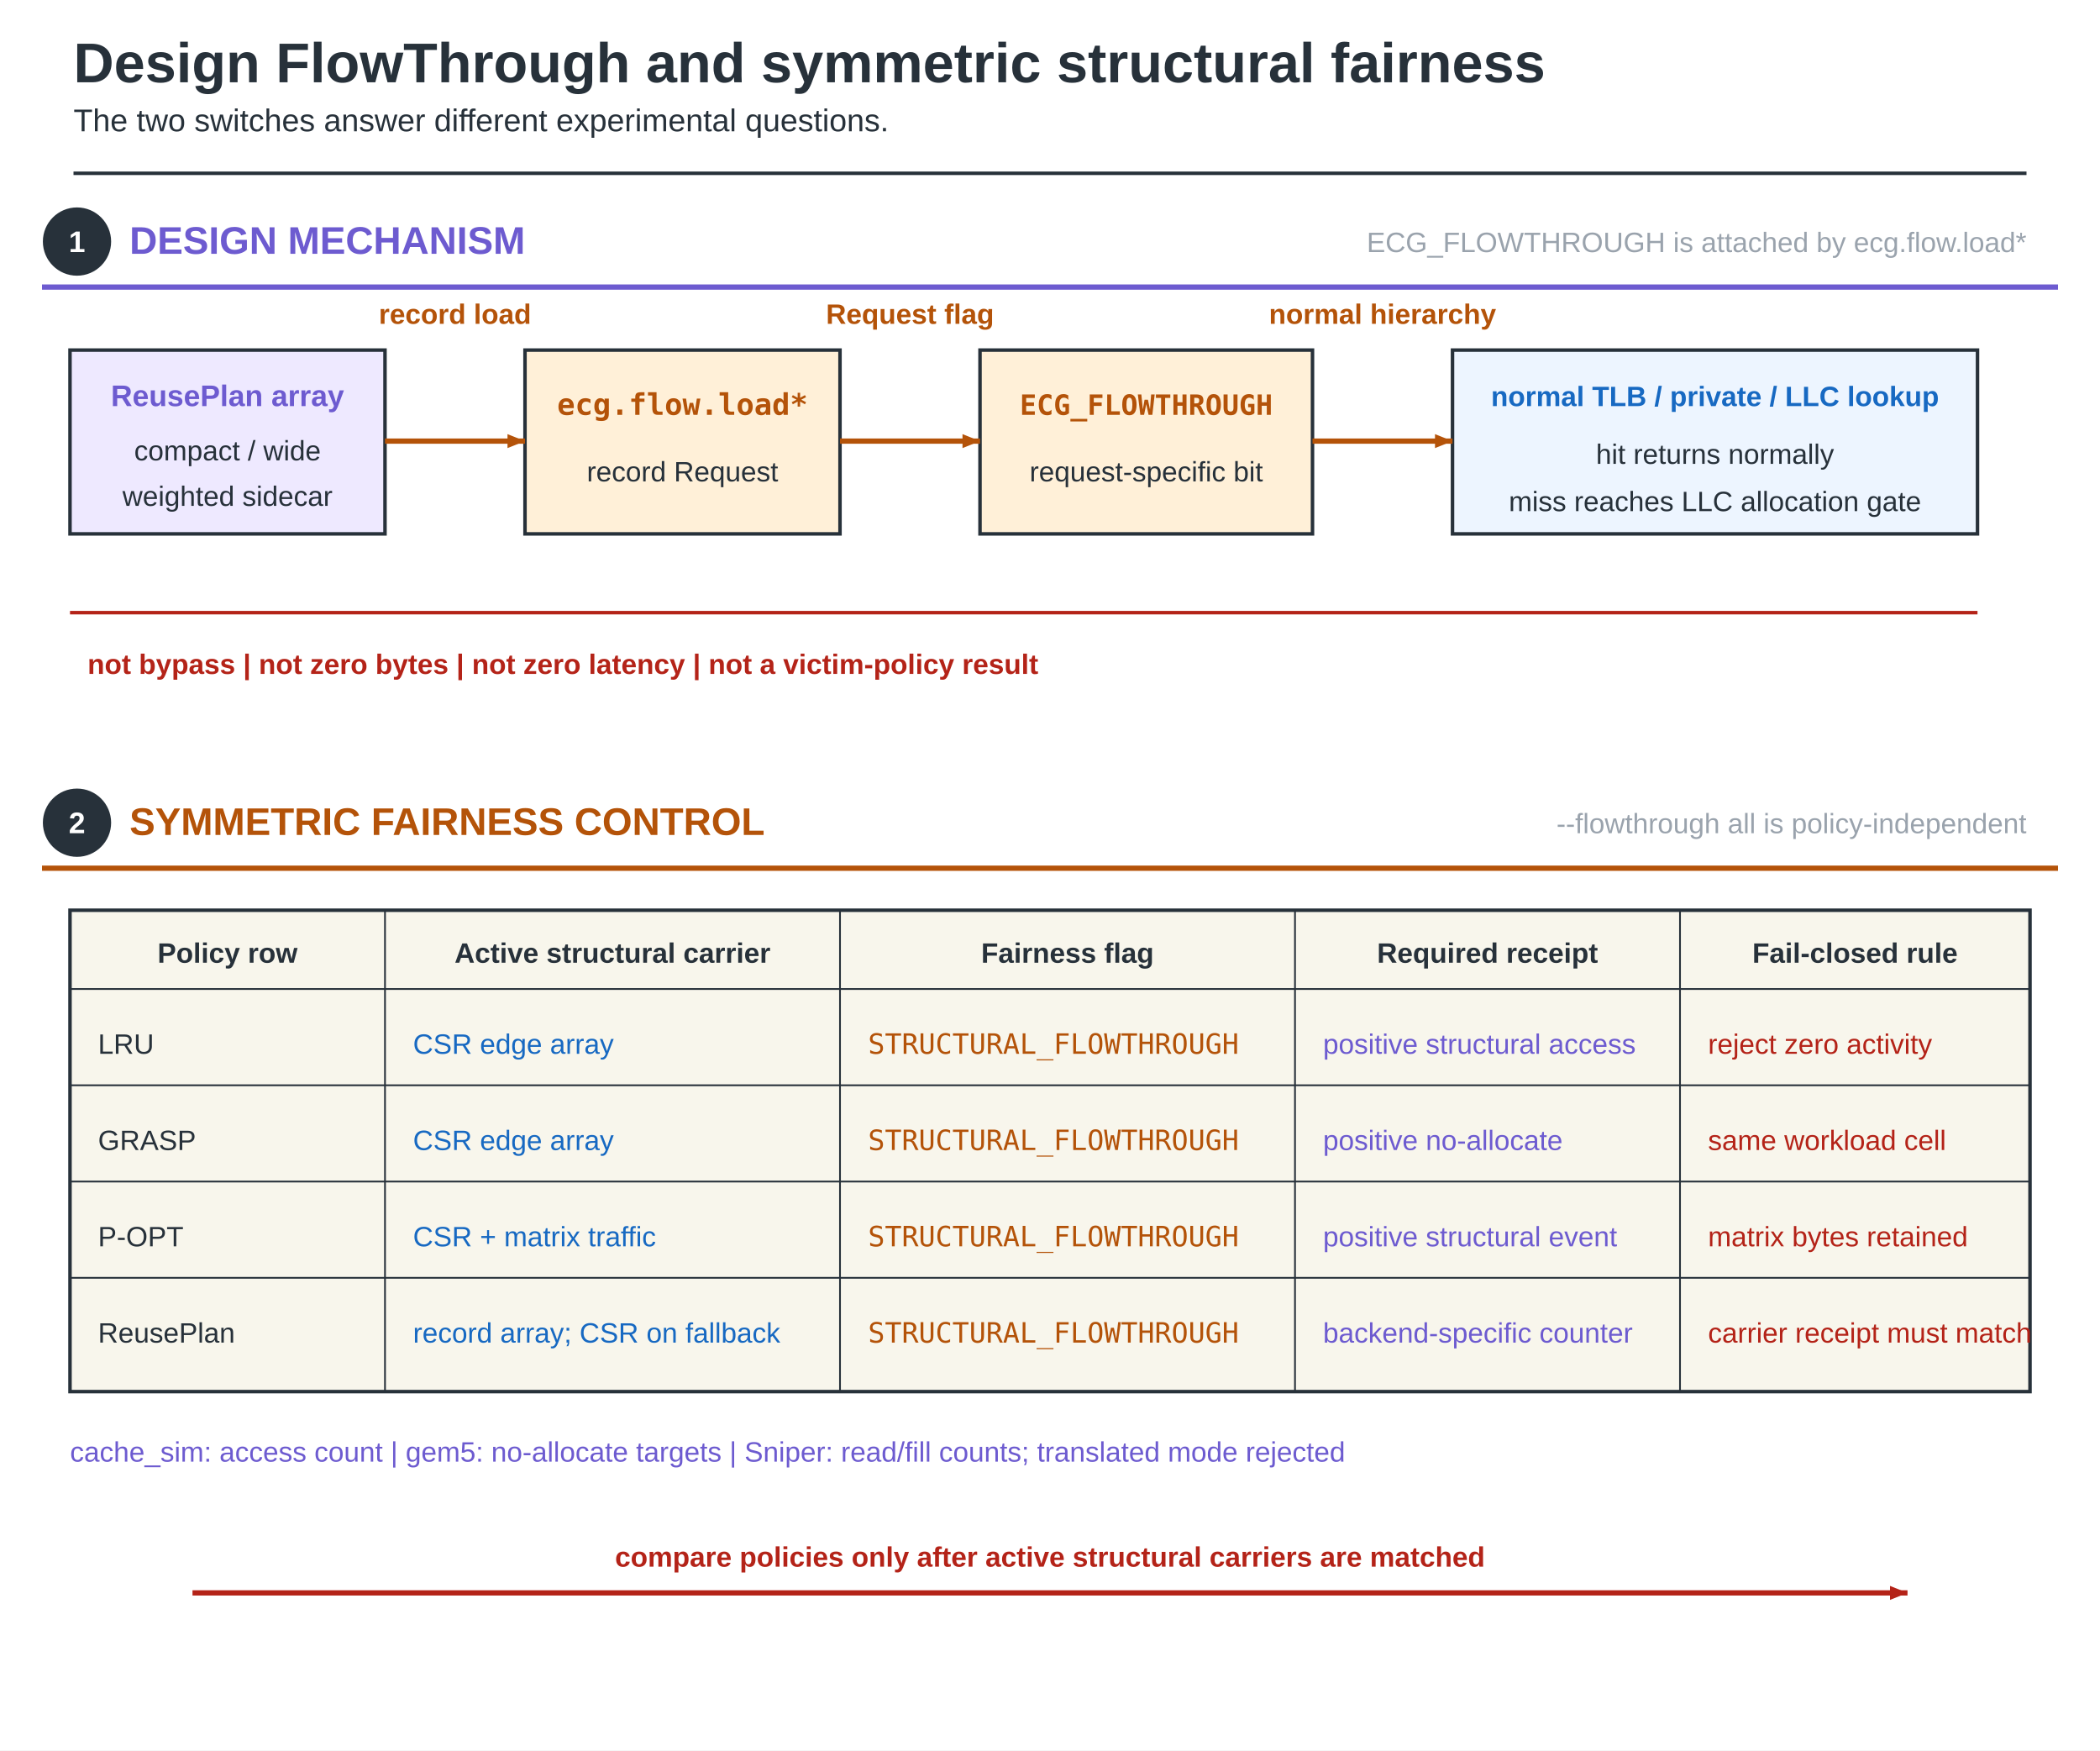
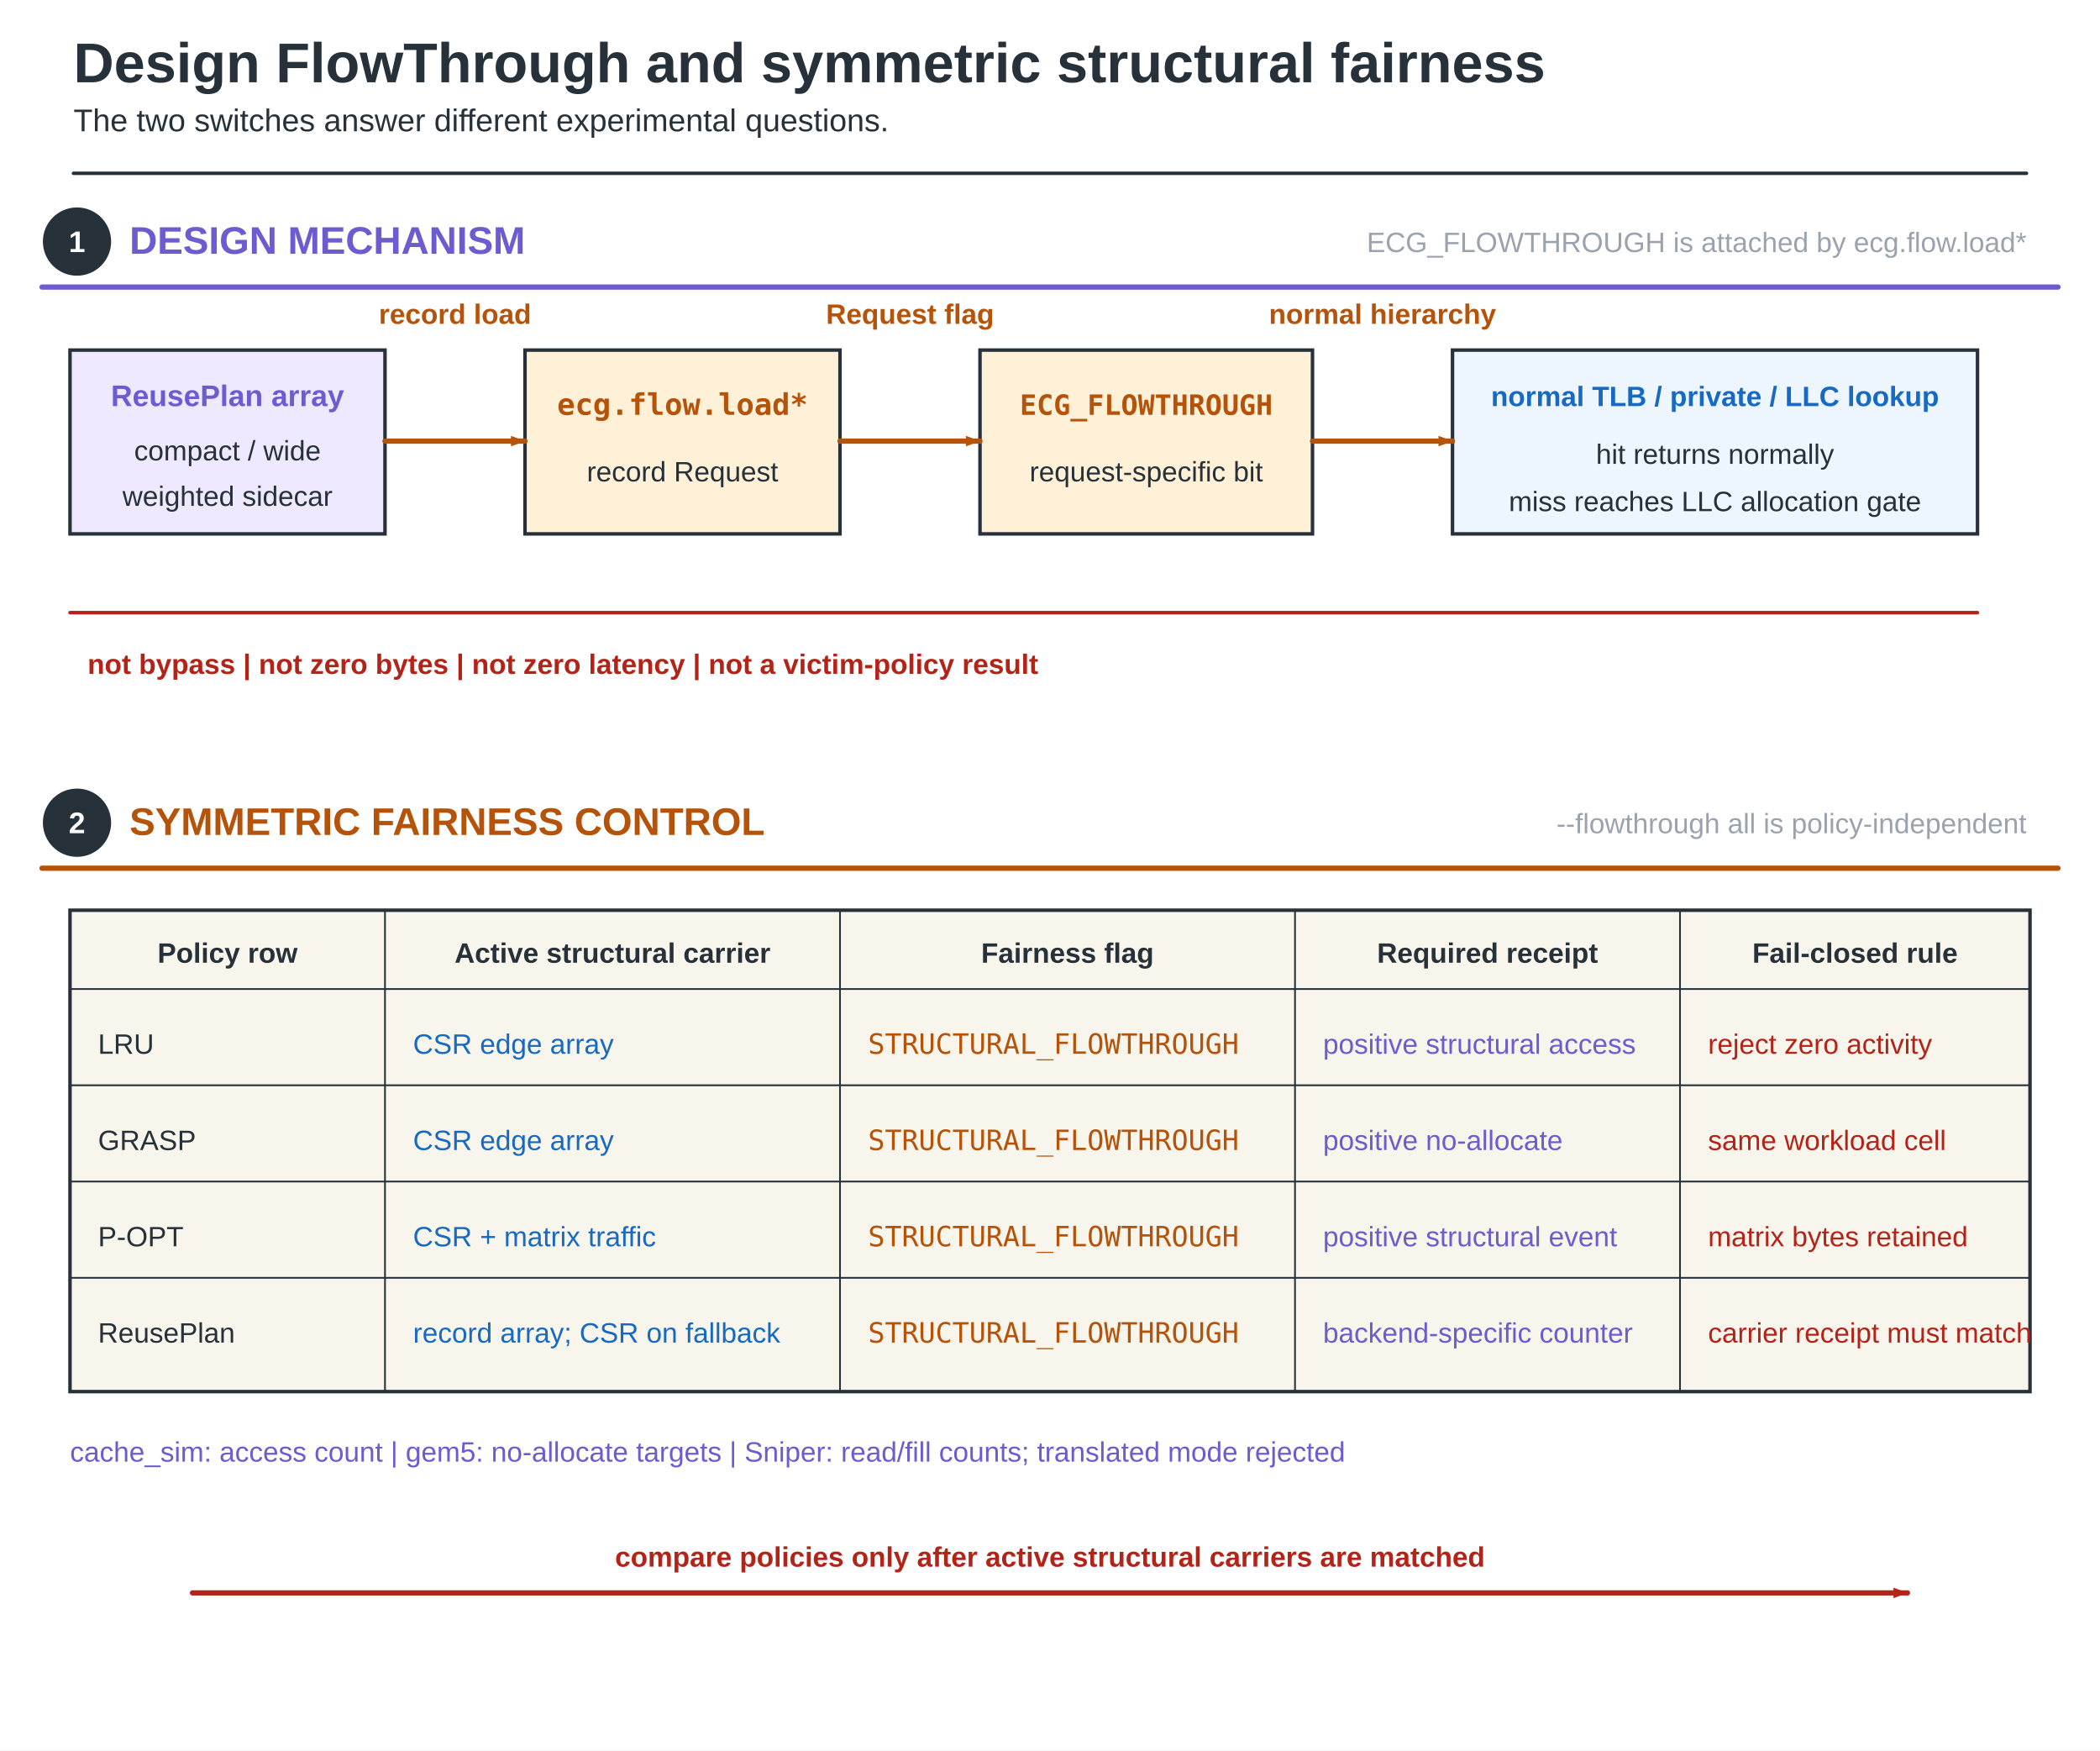
<svg xmlns="http://www.w3.org/2000/svg" width="1200" height="1000" viewBox="0 0 1200 1000" role="img" aria-labelledby="title desc" fill="#27313A" data-figure-schema="ecg-public/v1">
  <defs>
-     <marker id="arrow-blue" viewBox="0 0 10 8" markerWidth="10" markerHeight="8" refX="10" refY="4" orient="auto" markerUnits="userSpaceOnUse">
-       <path d="M0 0 L10 4 L0 8 Z" fill="#1769C2" />
+     <marker id="arrow-blue" viewBox="0 0 8 6" markerWidth="8" markerHeight="6" refX="8" refY="3" orient="auto" markerUnits="userSpaceOnUse">
+       <path d="M0 0 L8 3 L0 6 Z" fill="#1769C2" />
    </marker>
-     <marker id="arrow-green" viewBox="0 0 10 8" markerWidth="10" markerHeight="8" refX="10" refY="4" orient="auto" markerUnits="userSpaceOnUse">
-       <path d="M0 0 L10 4 L0 8 Z" fill="#15803D" />
+     <marker id="arrow-green" viewBox="0 0 8 6" markerWidth="8" markerHeight="6" refX="8" refY="3" orient="auto" markerUnits="userSpaceOnUse">
+       <path d="M0 0 L8 3 L0 6 Z" fill="#15803D" />
    </marker>
-     <marker id="arrow-amber" viewBox="0 0 10 8" markerWidth="10" markerHeight="8" refX="10" refY="4" orient="auto" markerUnits="userSpaceOnUse">
-       <path d="M0 0 L10 4 L0 8 Z" fill="#B45309" />
+     <marker id="arrow-amber" viewBox="0 0 8 6" markerWidth="8" markerHeight="6" refX="8" refY="3" orient="auto" markerUnits="userSpaceOnUse">
+       <path d="M0 0 L8 3 L0 6 Z" fill="#B45309" />
    </marker>
-     <marker id="arrow-red" viewBox="0 0 10 8" markerWidth="10" markerHeight="8" refX="10" refY="4" orient="auto" markerUnits="userSpaceOnUse">
-       <path d="M0 0 L10 4 L0 8 Z" fill="#B42318" />
+     <marker id="arrow-red" viewBox="0 0 8 6" markerWidth="8" markerHeight="6" refX="8" refY="3" orient="auto" markerUnits="userSpaceOnUse">
+       <path d="M0 0 L8 3 L0 6 Z" fill="#B42318" />
    </marker>
-     <marker id="arrow-purple" viewBox="0 0 10 8" markerWidth="10" markerHeight="8" refX="10" refY="4" orient="auto" markerUnits="userSpaceOnUse">
-       <path d="M0 0 L10 4 L0 8 Z" fill="#6D5BD0" />
+     <marker id="arrow-purple" viewBox="0 0 8 6" markerWidth="8" markerHeight="6" refX="8" refY="3" orient="auto" markerUnits="userSpaceOnUse">
+       <path d="M0 0 L8 3 L0 6 Z" fill="#6D5BD0" />
    </marker>
-     <marker id="arrow-gray" viewBox="0 0 10 8" markerWidth="10" markerHeight="8" refX="10" refY="4" orient="auto" markerUnits="userSpaceOnUse">
-       <path d="M0 0 L10 4 L0 8 Z" fill="#9AA3AD" />
+     <marker id="arrow-gray" viewBox="0 0 8 6" markerWidth="8" markerHeight="6" refX="8" refY="3" orient="auto" markerUnits="userSpaceOnUse">
+       <path d="M0 0 L8 3 L0 6 Z" fill="#9AA3AD" />
    </marker>
-     <marker id="arrow-ink" viewBox="0 0 10 8" markerWidth="10" markerHeight="8" refX="10" refY="4" orient="auto" markerUnits="userSpaceOnUse">
-       <path d="M0 0 L10 4 L0 8 Z" fill="#27313A" />
+     <marker id="arrow-ink" viewBox="0 0 8 6" markerWidth="8" markerHeight="6" refX="8" refY="3" orient="auto" markerUnits="userSpaceOnUse">
+       <path d="M0 0 L8 3 L0 6 Z" fill="#27313A" />
    </marker>
    <style>
      :root { color-scheme: light dark; }
      @media (prefers-color-scheme: dark) {
        [fill="#FFFFFF"]{fill:#1E2327}[stroke="#FFFFFF"]{stroke:#1E2327}
        [fill="#F8F6EC"]{fill:#252A2E}[stroke="#F8F6EC"]{stroke:#252A2E}
        [fill="#EDF5FF"]{fill:#273846}[stroke="#EDF5FF"]{stroke:#273846}
        [fill="#E7F7EA"]{fill:#24382A}[stroke="#E7F7EA"]{stroke:#24382A}
        [fill="#FFF0D8"]{fill:#3B3122}[stroke="#FFF0D8"]{stroke:#3B3122}
        [fill="#F7DEDC"]{fill:#3D292A}[stroke="#F7DEDC"]{stroke:#3D292A}
        [fill="#EEE9FF"]{fill:#302C3C}[stroke="#EEE9FF"]{stroke:#302C3C}
        [fill="#27313A"]{fill:#ECE7DD}[stroke="#27313A"]{stroke:#ECE7DD}
        [fill="#9AA3AD"]{fill:#747D86}[stroke="#9AA3AD"]{stroke:#747D86}
        [fill="#1769C2"]{fill:#63A8FF}[stroke="#1769C2"]{stroke:#63A8FF}
        [fill="#15803D"]{fill:#63D68B}[stroke="#15803D"]{stroke:#63D68B}
        [fill="#B45309"]{fill:#F0B35A}[stroke="#B45309"]{stroke:#F0B35A}
        [fill="#6D5BD0"]{fill:#A79BF0}[stroke="#6D5BD0"]{stroke:#A79BF0}
        [fill="#B42318"]{fill:#F09B95}[stroke="#B42318"]{stroke:#F09B95}
      }
      .sans{font-family:Arial,Helvetica,sans-serif}
      .mono{font-family:"SFMono-Regular",Consolas,monospace}
      .title{font-size:32px;font-weight:700}
      .subtitle{font-size:18px}
      .heading{font-size:22px;font-weight:700}
      .label{font-size:17px;font-weight:700}
      .body{font-size:16px}
</style>
  </defs>
  <rect x="0" y="0" width="1200" height="1000" fill="#FFFFFF" />
  <text x="42" y="47" text-anchor="start" class="sans title" fill="#27313A" font-weight="700">Design FlowThrough and symmetric structural fairness</text>
  <text x="42" y="75" text-anchor="start" class="sans subtitle" fill="#27313A">The two switches answer different experimental questions.</text>
-   <line x1="42" y1="99" x2="1158" y2="99" stroke="#27313A" stroke-width="2" />
+   <line x1="42" y1="99" x2="1158" y2="99" stroke="#27313A" stroke-width="2" stroke-linecap="round" vector-effect="non-scaling-stroke" />
  <circle cx="44" cy="138" r="19" fill="#27313A" stroke="#27313A" stroke-width="1" />
  <text x="44" y="144" text-anchor="middle" class="sans label" fill="#FFFFFF" font-weight="700">1</text>
  <text x="74" y="145" text-anchor="start" class="sans heading" fill="#6D5BD0" font-weight="700">DESIGN MECHANISM</text>
  <text x="1158" y="144" text-anchor="end" class="sans body" fill="#9AA3AD">ECG_FLOWTHROUGH is attached by ecg.flow.load*</text>
-   <line x1="24" y1="164" x2="1176" y2="164" stroke="#6D5BD0" stroke-width="3" />
-   <rect x="40" y="200" width="180" height="105" rx="0" fill="#EEE9FF" stroke="#27313A" stroke-width="2" />
+   <line x1="24" y1="164" x2="1176" y2="164" stroke="#6D5BD0" stroke-width="3" stroke-linecap="round" vector-effect="non-scaling-stroke" />
+   <rect x="40" y="200" width="180" height="105" rx="0" fill="#EEE9FF" stroke="#27313A" stroke-width="2" data-shape="rect" data-x="40" data-y="200" data-width="180" data-height="105" />
  <text x="130" y="232" text-anchor="middle" class="sans label" fill="#6D5BD0" font-weight="700">ReusePlan array</text>
  <text x="130" y="263" text-anchor="middle" class="sans body" fill="#27313A">compact / wide</text>
  <text x="130" y="289" text-anchor="middle" class="sans body" fill="#27313A">weighted sidecar</text>
-   <rect x="300" y="200" width="180" height="105" rx="0" fill="#FFF0D8" stroke="#27313A" stroke-width="2" />
+   <rect x="300" y="200" width="180" height="105" rx="0" fill="#FFF0D8" stroke="#27313A" stroke-width="2" data-shape="rect" data-x="300" data-y="200" data-width="180" data-height="105" />
  <text x="390" y="237" text-anchor="middle" class="mono label" fill="#B45309" font-weight="700">ecg.flow.load*</text>
  <text x="390" y="275" text-anchor="middle" class="sans body" fill="#27313A">record Request</text>
-   <rect x="560" y="200" width="190" height="105" rx="0" fill="#FFF0D8" stroke="#27313A" stroke-width="2" />
+   <rect x="560" y="200" width="190" height="105" rx="0" fill="#FFF0D8" stroke="#27313A" stroke-width="2" data-shape="rect" data-x="560" data-y="200" data-width="190" data-height="105" />
  <text x="655" y="237" text-anchor="middle" class="mono body" fill="#B45309" font-weight="700">ECG_FLOWTHROUGH</text>
  <text x="655" y="275" text-anchor="middle" class="sans body" fill="#27313A">request-specific bit</text>
-   <rect x="830" y="200" width="300" height="105" rx="0" fill="#EDF5FF" stroke="#27313A" stroke-width="2" />
+   <rect x="830" y="200" width="300" height="105" rx="0" fill="#EDF5FF" stroke="#27313A" stroke-width="2" data-shape="rect" data-x="830" data-y="200" data-width="300" data-height="105" />
  <text x="980" y="232" text-anchor="middle" class="sans body" fill="#1769C2" font-weight="700">normal TLB / private / LLC lookup</text>
  <text x="980" y="265" text-anchor="middle" class="sans body" fill="#27313A">hit returns normally</text>
  <text x="980" y="292" text-anchor="middle" class="sans body" fill="#27313A">miss reaches LLC allocation gate</text>
-   <path d="M220 252 L300 252" fill="none" stroke="#B45309" stroke-width="3" marker-end="url(#arrow-amber)" data-flow-kind="control" data-flow-label="record load" />
-   <text x="260.0" y="185" text-anchor="middle" class="sans body" fill="#B45309" font-weight="700">record load</text>
-   <path d="M480 252 L560 252" fill="none" stroke="#B45309" stroke-width="3" marker-end="url(#arrow-amber)" data-flow-kind="control" data-flow-label="Request flag" />
-   <text x="520.0" y="185" text-anchor="middle" class="sans body" fill="#B45309" font-weight="700">Request flag</text>
-   <path d="M750 252 L830 252" fill="none" stroke="#B45309" stroke-width="3" marker-end="url(#arrow-amber)" data-flow-kind="control" data-flow-label="normal hierarchy" />
-   <text x="790.0" y="185" text-anchor="middle" class="sans body" fill="#B45309" font-weight="700">normal hierarchy</text>
-   <line x1="40" y1="350" x2="1130" y2="350" stroke="#B42318" stroke-width="2" />
+   <path d="M220 252 L300 252" fill="none" stroke="#B45309" stroke-width="3" stroke-linecap="round" stroke-linejoin="round" vector-effect="non-scaling-stroke" marker-end="url(#arrow-amber)" data-flow-kind="control" data-flow-underlay="false" data-flow-label="record load" />
+   <text x="260.0" y="185" text-anchor="middle" class="sans body" fill="#B45309" stroke="#FFFFFF" stroke-width="4" paint-order="stroke fill" stroke-linejoin="round" font-weight="700">record load</text>
+   <path d="M480 252 L560 252" fill="none" stroke="#B45309" stroke-width="3" stroke-linecap="round" stroke-linejoin="round" vector-effect="non-scaling-stroke" marker-end="url(#arrow-amber)" data-flow-kind="control" data-flow-underlay="false" data-flow-label="Request flag" />
+   <text x="520.0" y="185" text-anchor="middle" class="sans body" fill="#B45309" stroke="#FFFFFF" stroke-width="4" paint-order="stroke fill" stroke-linejoin="round" font-weight="700">Request flag</text>
+   <path d="M750 252 L830 252" fill="none" stroke="#B45309" stroke-width="3" stroke-linecap="round" stroke-linejoin="round" vector-effect="non-scaling-stroke" marker-end="url(#arrow-amber)" data-flow-kind="control" data-flow-underlay="false" data-flow-label="normal hierarchy" />
+   <text x="790.0" y="185" text-anchor="middle" class="sans body" fill="#B45309" stroke="#FFFFFF" stroke-width="4" paint-order="stroke fill" stroke-linejoin="round" font-weight="700">normal hierarchy</text>
+   <line x1="40" y1="350" x2="1130" y2="350" stroke="#B42318" stroke-width="2" stroke-linecap="round" vector-effect="non-scaling-stroke" />
  <text x="50" y="385" text-anchor="start" class="sans body" fill="#B42318" font-weight="700">not bypass | not zero bytes | not zero latency | not a victim-policy result</text>
  <circle cx="44" cy="470" r="19" fill="#27313A" stroke="#27313A" stroke-width="1" />
  <text x="44" y="476" text-anchor="middle" class="sans label" fill="#FFFFFF" font-weight="700">2</text>
  <text x="74" y="477" text-anchor="start" class="sans heading" fill="#B45309" font-weight="700">SYMMETRIC FAIRNESS CONTROL</text>
  <text x="1158" y="476" text-anchor="end" class="sans body" fill="#9AA3AD">--flowthrough all is policy-independent</text>
-   <line x1="24" y1="496" x2="1176" y2="496" stroke="#B45309" stroke-width="3" />
-   <rect x="40" y="520" width="1120" height="275" rx="0" fill="#F8F6EC" stroke="#27313A" stroke-width="2" />
-   <line x1="40" y1="565" x2="1160" y2="565" stroke="#27313A" stroke-width="1" />
-   <line x1="40" y1="620" x2="1160" y2="620" stroke="#27313A" stroke-width="1" />
-   <line x1="40" y1="675" x2="1160" y2="675" stroke="#27313A" stroke-width="1" />
-   <line x1="40" y1="730" x2="1160" y2="730" stroke="#27313A" stroke-width="1" />
-   <line x1="220" y1="520" x2="220" y2="795" stroke="#27313A" stroke-width="1" />
-   <line x1="480" y1="520" x2="480" y2="795" stroke="#27313A" stroke-width="1" />
-   <line x1="740" y1="520" x2="740" y2="795" stroke="#27313A" stroke-width="1" />
-   <line x1="960" y1="520" x2="960" y2="795" stroke="#27313A" stroke-width="1" />
+   <line x1="24" y1="496" x2="1176" y2="496" stroke="#B45309" stroke-width="3" stroke-linecap="round" vector-effect="non-scaling-stroke" />
+   <rect x="40" y="520" width="1120" height="275" rx="0" fill="#F8F6EC" stroke="#27313A" stroke-width="2" data-shape="rect" data-x="40" data-y="520" data-width="1120" data-height="275" />
+   <line x1="40" y1="565" x2="1160" y2="565" stroke="#27313A" stroke-width="1" stroke-linecap="round" vector-effect="non-scaling-stroke" />
+   <line x1="40" y1="620" x2="1160" y2="620" stroke="#27313A" stroke-width="1" stroke-linecap="round" vector-effect="non-scaling-stroke" />
+   <line x1="40" y1="675" x2="1160" y2="675" stroke="#27313A" stroke-width="1" stroke-linecap="round" vector-effect="non-scaling-stroke" />
+   <line x1="40" y1="730" x2="1160" y2="730" stroke="#27313A" stroke-width="1" stroke-linecap="round" vector-effect="non-scaling-stroke" />
+   <line x1="220" y1="520" x2="220" y2="795" stroke="#27313A" stroke-width="1" stroke-linecap="round" vector-effect="non-scaling-stroke" />
+   <line x1="480" y1="520" x2="480" y2="795" stroke="#27313A" stroke-width="1" stroke-linecap="round" vector-effect="non-scaling-stroke" />
+   <line x1="740" y1="520" x2="740" y2="795" stroke="#27313A" stroke-width="1" stroke-linecap="round" vector-effect="non-scaling-stroke" />
+   <line x1="960" y1="520" x2="960" y2="795" stroke="#27313A" stroke-width="1" stroke-linecap="round" vector-effect="non-scaling-stroke" />
  <text x="130" y="550" text-anchor="middle" class="sans body" fill="#27313A" font-weight="700">Policy row</text>
  <text x="350" y="550" text-anchor="middle" class="sans body" fill="#27313A" font-weight="700">Active structural carrier</text>
  <text x="610" y="550" text-anchor="middle" class="sans body" fill="#27313A" font-weight="700">Fairness flag</text>
  <text x="850" y="550" text-anchor="middle" class="sans body" fill="#27313A" font-weight="700">Required receipt</text>
  <text x="1060" y="550" text-anchor="middle" class="sans body" fill="#27313A" font-weight="700">Fail-closed rule</text>
  <text x="56" y="602" text-anchor="start" class="sans body" fill="#27313A">LRU</text>
  <text x="236" y="602" text-anchor="start" class="sans body" fill="#1769C2">CSR edge array</text>
  <text x="496" y="602" text-anchor="start" class="mono body" fill="#B45309">STRUCTURAL_FLOWTHROUGH</text>
  <text x="756" y="602" text-anchor="start" class="sans body" fill="#6D5BD0">positive structural access</text>
  <text x="976" y="602" text-anchor="start" class="sans body" fill="#B42318">reject zero activity</text>
  <text x="56" y="657" text-anchor="start" class="sans body" fill="#27313A">GRASP</text>
  <text x="236" y="657" text-anchor="start" class="sans body" fill="#1769C2">CSR edge array</text>
  <text x="496" y="657" text-anchor="start" class="mono body" fill="#B45309">STRUCTURAL_FLOWTHROUGH</text>
  <text x="756" y="657" text-anchor="start" class="sans body" fill="#6D5BD0">positive no-allocate</text>
  <text x="976" y="657" text-anchor="start" class="sans body" fill="#B42318">same workload cell</text>
  <text x="56" y="712" text-anchor="start" class="sans body" fill="#27313A">P-OPT</text>
  <text x="236" y="712" text-anchor="start" class="sans body" fill="#1769C2">CSR + matrix traffic</text>
  <text x="496" y="712" text-anchor="start" class="mono body" fill="#B45309">STRUCTURAL_FLOWTHROUGH</text>
  <text x="756" y="712" text-anchor="start" class="sans body" fill="#6D5BD0">positive structural event</text>
  <text x="976" y="712" text-anchor="start" class="sans body" fill="#B42318">matrix bytes retained</text>
  <text x="56" y="767" text-anchor="start" class="sans body" fill="#27313A">ReusePlan</text>
  <text x="236" y="767" text-anchor="start" class="sans body" fill="#1769C2">record array; CSR on fallback</text>
  <text x="496" y="767" text-anchor="start" class="mono body" fill="#B45309">STRUCTURAL_FLOWTHROUGH</text>
  <text x="756" y="767" text-anchor="start" class="sans body" fill="#6D5BD0">backend-specific counter</text>
  <text x="976" y="767" text-anchor="start" class="sans body" fill="#B42318">carrier receipt must match</text>
  <text x="40" y="835" text-anchor="start" class="sans body" fill="#6D5BD0">cache_sim: access count | gem5: no-allocate targets | Sniper: read/fill counts; translated mode rejected</text>
-   <path d="M110 910 L1090 910" fill="none" stroke="#B42318" stroke-width="3" marker-end="url(#arrow-red)" data-flow-kind="dependency" data-flow-label="compare policies only after active structural carriers are matched" />
-   <text x="600" y="895" text-anchor="middle" class="sans body" fill="#B42318" font-weight="700">compare policies only after active structural carriers are matched</text>
+   <path d="M110 910 L1090 910" fill="none" stroke="#B42318" stroke-width="3" stroke-linecap="round" stroke-linejoin="round" vector-effect="non-scaling-stroke" marker-end="url(#arrow-red)" data-flow-kind="dependency" data-flow-underlay="false" data-flow-label="compare policies only after active structural carriers are matched" />
+   <text x="600" y="895" text-anchor="middle" class="sans body" fill="#B42318" stroke="#FFFFFF" stroke-width="4" paint-order="stroke fill" stroke-linejoin="round" font-weight="700">compare policies only after active structural carriers are matched</text>
</svg>
